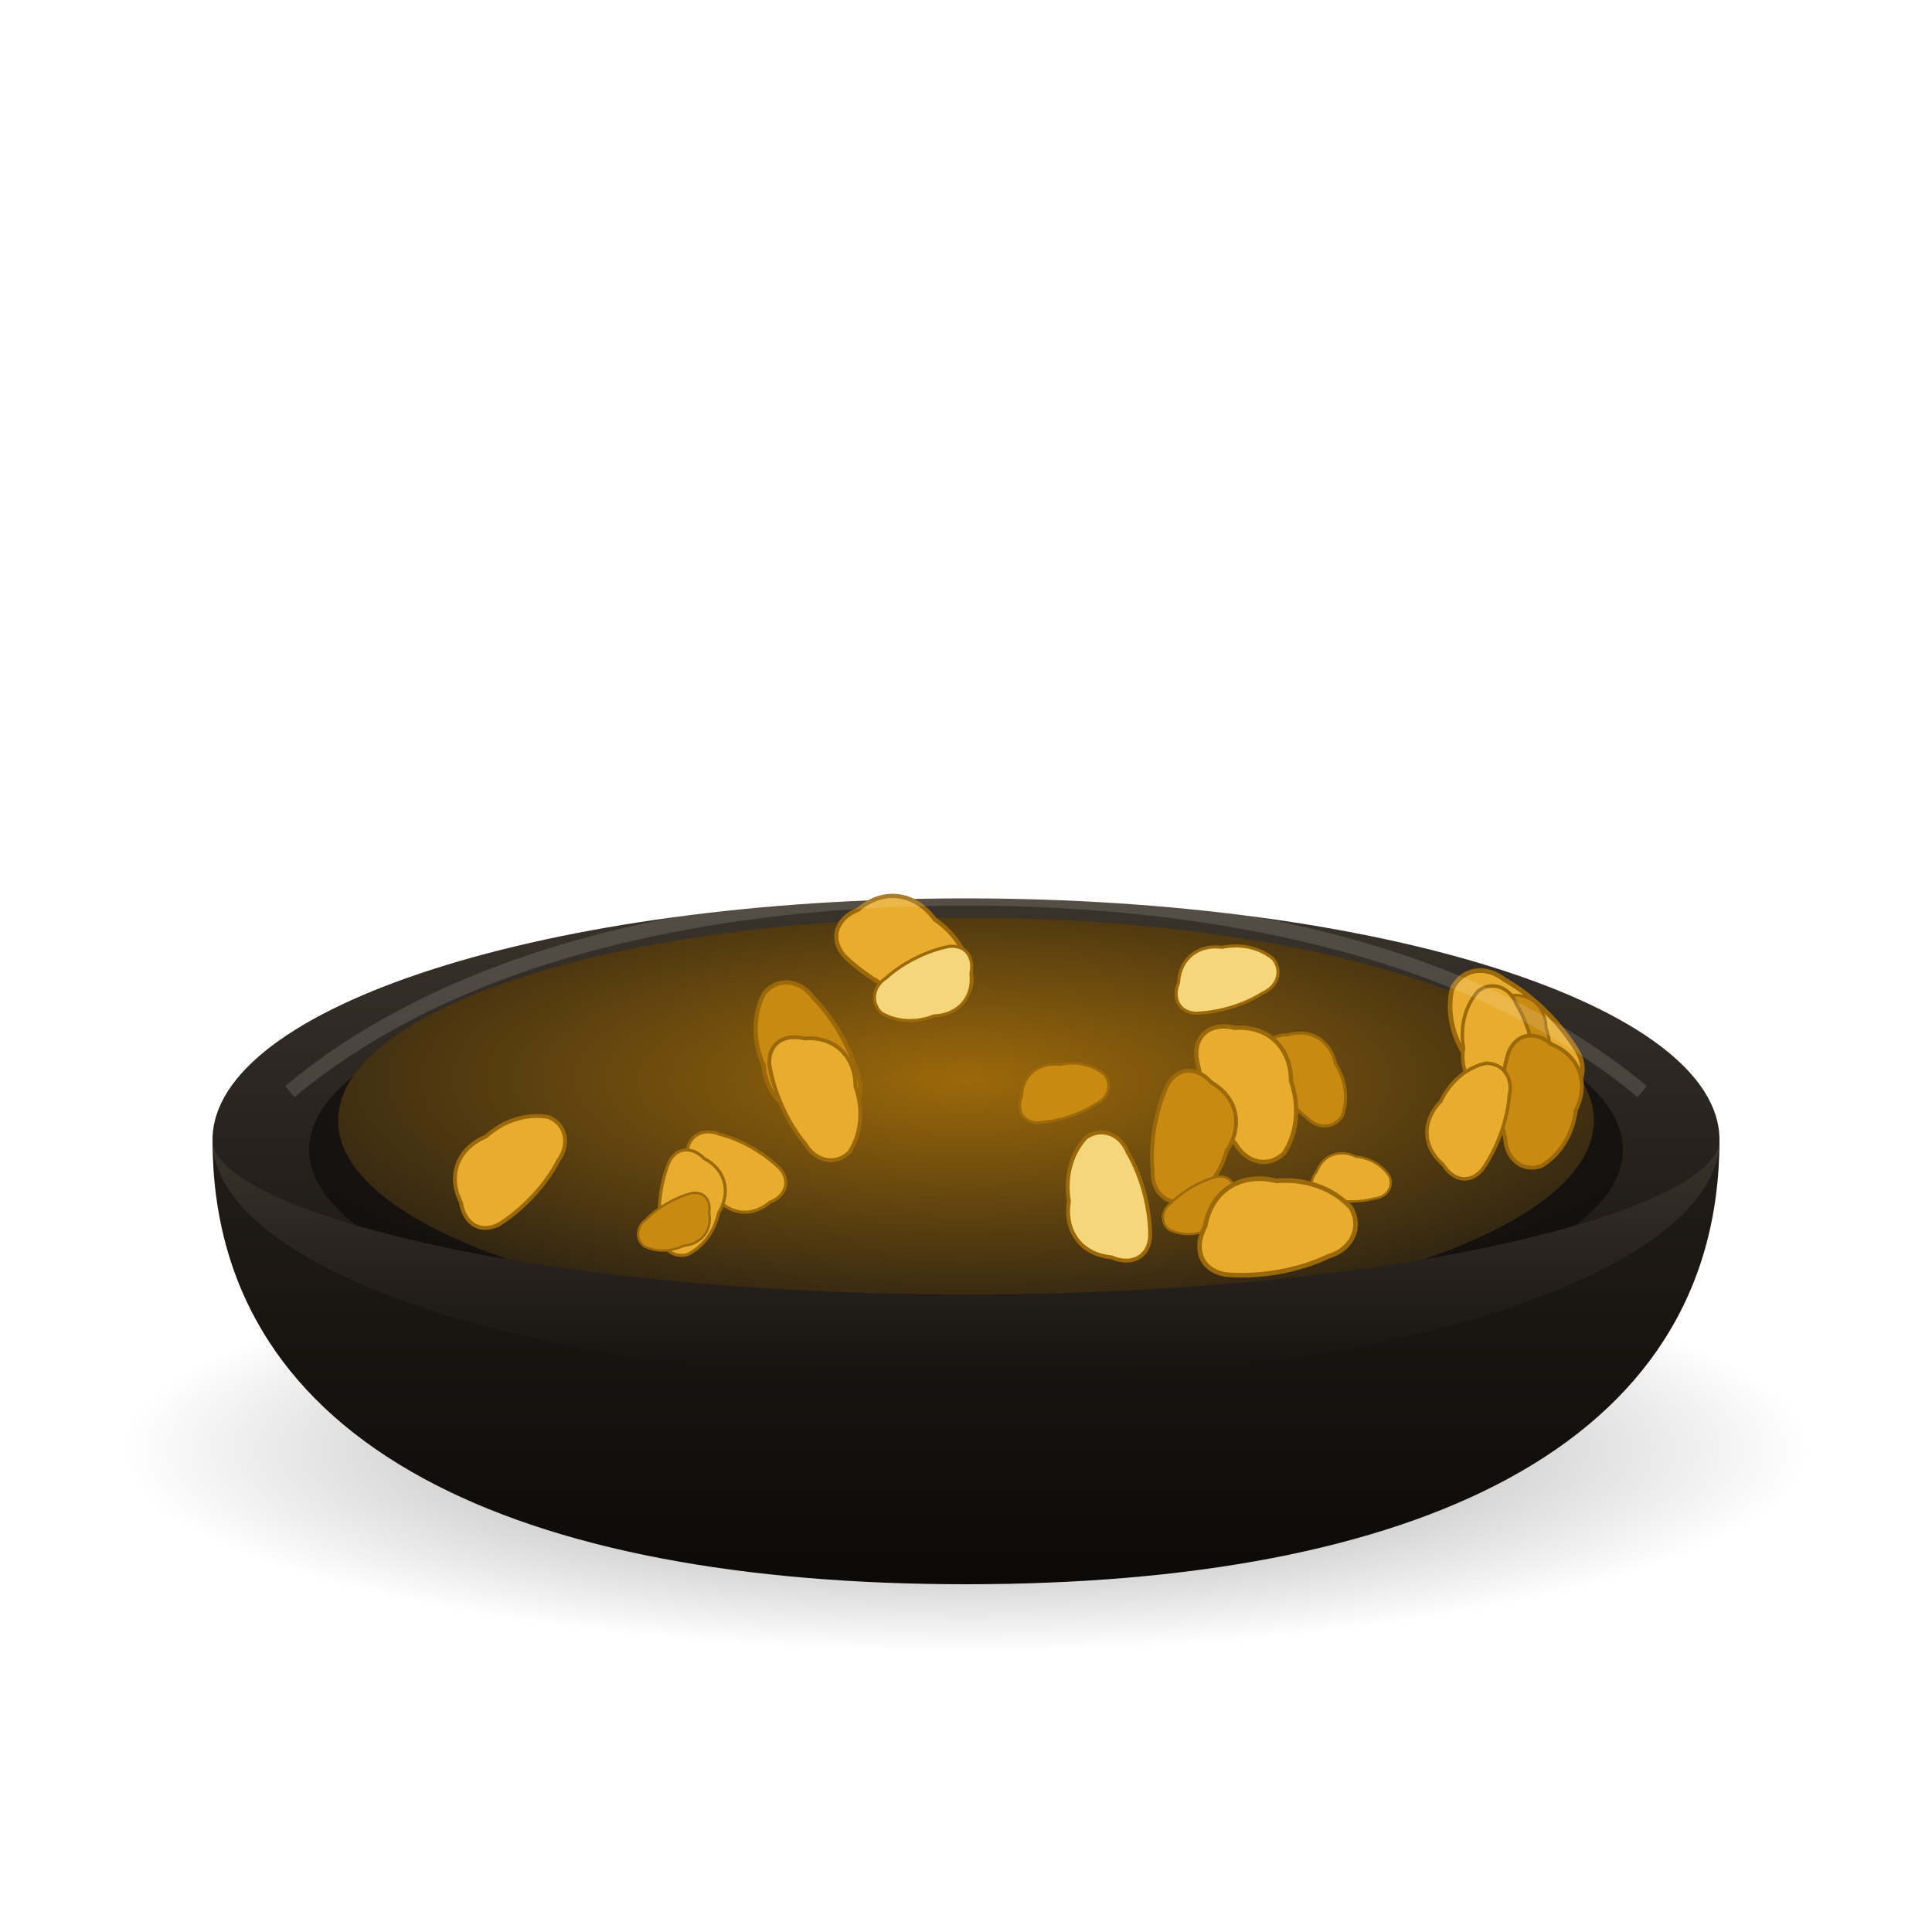
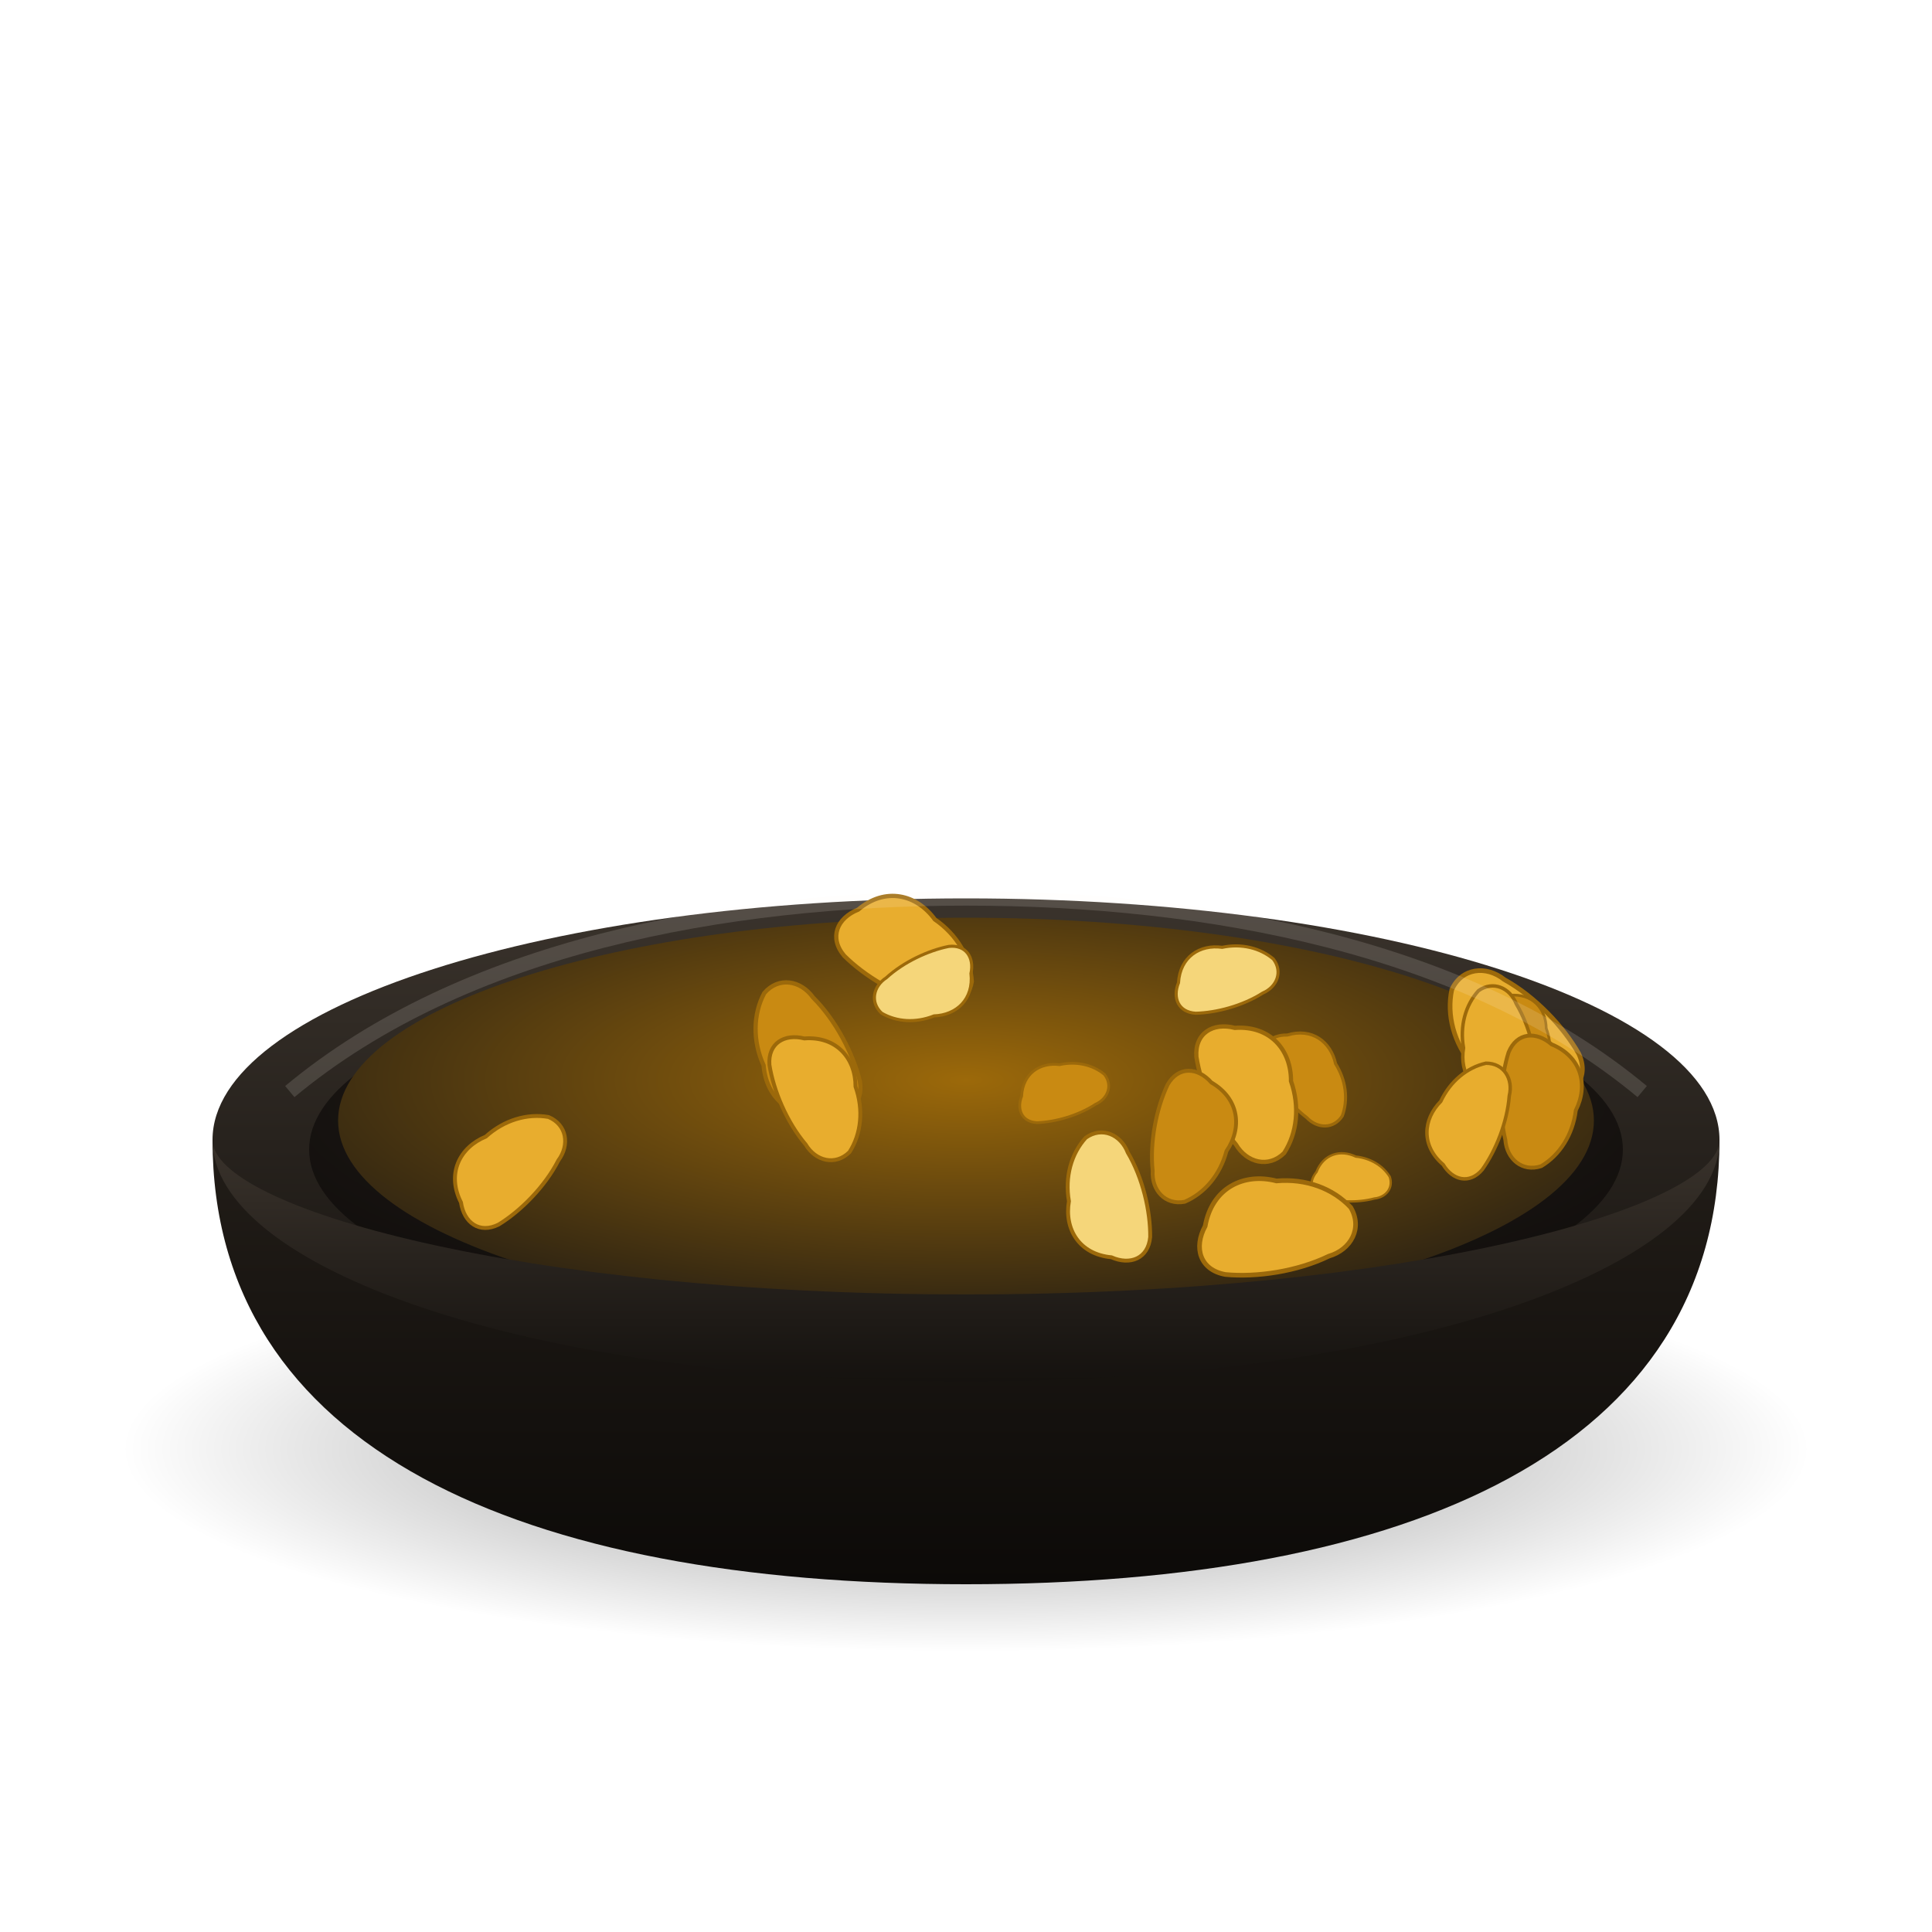
<svg xmlns="http://www.w3.org/2000/svg" viewBox="0 0 400 400" class="" role="presentation" aria-hidden="true" data-bowl="turmeric-finger">
  <defs>
    <radialGradient id="b-turmeric-finger-shadow" cx="50%" cy="50%" r="50%">
      <stop offset="0" stop-color="#000" stop-opacity="0.45" />
      <stop offset="1" stop-color="#000" stop-opacity="0" />
    </radialGradient>
    <linearGradient id="b-turmeric-finger-rim" x1="0" y1="0" x2="0" y2="1">
      <stop offset="0" stop-color="#3a332c" />
      <stop offset="1" stop-color="#15120f" />
    </linearGradient>
    <linearGradient id="b-turmeric-finger-body" x1="0" y1="0" x2="0" y2="1">
      <stop offset="0" stop-color="#221d18" />
      <stop offset="1" stop-color="#0c0a08" />
    </linearGradient>
    <radialGradient id="b-turmeric-finger-inner" cx="50%" cy="35%" r="65%">
      <stop offset="0" stop-color="#2a2420" />
      <stop offset="1" stop-color="#100d0b" />
    </radialGradient>
  </defs>
  <ellipse cx="200" cy="300" rx="176" ry="42" fill="url(#b-turmeric-finger-shadow)" />
  <path d="M 44 236 C 44 300, 108 328, 200 328 C 292 328, 356 300, 356 236 Z" fill="url(#b-turmeric-finger-body)" />
  <ellipse cx="200" cy="236" rx="156" ry="50" fill="url(#b-turmeric-finger-rim)" />
  <ellipse cx="200" cy="238" rx="136" ry="42" fill="url(#b-turmeric-finger-inner)" />
  <g>
    <defs>
      <radialGradient id="b-turmeric-finger-bed" cx="50%" cy="40%" r="70%">
        <stop offset="0" stop-color="#9c690a" />
        <stop offset="1" stop-color="#1a1714" />
      </radialGradient>
    </defs>
    <ellipse cx="200" cy="232" rx="130" ry="42" fill="url(#b-turmeric-finger-bed)" />
    <path d="M -13 -3 c 3 -6 9 -7 14 -4 c 5 1 9 4 11 8 c 1 4 -2 7 -6 7 c -6 1 -13 0 -18 -2 c -4 -2 -4 -6 -1 -9 z" transform="translate(189.5 197.0) rotate(23.2) scale(1.1)" fill="#e8ad2e" stroke="#9c690a" stroke-width="0.8" />
    <path d="M -13 -3 c 3 -6 9 -7 14 -4 c 5 1 9 4 11 8 c 1 4 -2 7 -6 7 c -6 1 -13 0 -18 -2 c -4 -2 -4 -6 -1 -9 z" transform="translate(254.5 201.6) rotate(336.9) scale(0.8)" fill="#f5d67a" stroke="#9c690a" stroke-width="0.8" />
    <path d="M -13 -3 c 3 -6 9 -7 14 -4 c 5 1 9 4 11 8 c 1 4 -2 7 -6 7 c -6 1 -13 0 -18 -2 c -4 -2 -4 -6 -1 -9 z" transform="translate(191.0 205.2) rotate(147.0) scale(0.8)" fill="#f5d67a" stroke="#9c690a" stroke-width="0.8" />
    <path d="M -13 -3 c 3 -6 9 -7 14 -4 c 5 1 9 4 11 8 c 1 4 -2 7 -6 7 c -6 1 -13 0 -18 -2 c -4 -2 -4 -6 -1 -9 z" transform="translate(311.1 214.8) rotate(218.5) scale(1.2)" fill="#e8ad2e" stroke="#9c690a" stroke-width="0.8" />
    <path d="M -13 -3 c 3 -6 9 -7 14 -4 c 5 1 9 4 11 8 c 1 4 -2 7 -6 7 c -6 1 -13 0 -18 -2 c -4 -2 -4 -6 -1 -9 z" transform="translate(315.6 214.9) rotate(58.1) scale(0.7)" fill="#c98a12" stroke="#9c690a" stroke-width="0.8" />
    <path d="M -13 -3 c 3 -6 9 -7 14 -4 c 5 1 9 4 11 8 c 1 4 -2 7 -6 7 c -6 1 -13 0 -18 -2 c -4 -2 -4 -6 -1 -9 z" transform="translate(309.2 215.5) rotate(248.6) scale(0.9)" fill="#e8ad2e" stroke="#9c690a" stroke-width="0.8" />
    <path d="M -13 -3 c 3 -6 9 -7 14 -4 c 5 1 9 4 11 8 c 1 4 -2 7 -6 7 c -6 1 -13 0 -18 -2 c -4 -2 -4 -6 -1 -9 z" transform="translate(165.0 217.0) rotate(234.5) scale(1.1)" fill="#c98a12" stroke="#9c690a" stroke-width="0.8" />
    <path d="M -13 -3 c 3 -6 9 -7 14 -4 c 5 1 9 4 11 8 c 1 4 -2 7 -6 7 c -6 1 -13 0 -18 -2 c -4 -2 -4 -6 -1 -9 z" transform="translate(271.9 223.5) rotate(46.6) scale(0.8)" fill="#c98a12" stroke="#9c690a" stroke-width="0.8" />
    <path d="M -13 -3 c 3 -6 9 -7 14 -4 c 5 1 9 4 11 8 c 1 4 -2 7 -6 7 c -6 1 -13 0 -18 -2 c -4 -2 -4 -6 -1 -9 z" transform="translate(220.7 225.2) rotate(336.2) scale(0.7)" fill="#c98a12" stroke="#9c690a" stroke-width="0.8" />
    <path d="M -13 -3 c 3 -6 9 -7 14 -4 c 5 1 9 4 11 8 c 1 4 -2 7 -6 7 c -6 1 -13 0 -18 -2 c -4 -2 -4 -6 -1 -9 z" transform="translate(260.1 226.8) rotate(59.4) scale(1.1)" fill="#e8ad2e" stroke="#9c690a" stroke-width="0.8" />
    <path d="M -13 -3 c 3 -6 9 -7 14 -4 c 5 1 9 4 11 8 c 1 4 -2 7 -6 7 c -6 1 -13 0 -18 -2 c -4 -2 -4 -6 -1 -9 z" transform="translate(170.6 227.7) rotate(59.2) scale(1.0)" fill="#e8ad2e" stroke="#9c690a" stroke-width="0.8" />
    <path d="M -13 -3 c 3 -6 9 -7 14 -4 c 5 1 9 4 11 8 c 1 4 -2 7 -6 7 c -6 1 -13 0 -18 -2 c -4 -2 -4 -6 -1 -9 z" transform="translate(319.2 229.4) rotate(85.8) scale(1.0)" fill="#c98a12" stroke="#9c690a" stroke-width="0.8" />
    <path d="M -13 -3 c 3 -6 9 -7 14 -4 c 5 1 9 4 11 8 c 1 4 -2 7 -6 7 c -6 1 -13 0 -18 -2 c -4 -2 -4 -6 -1 -9 z" transform="translate(304.2 230.4) rotate(283.8) scale(0.9)" fill="#e8ad2e" stroke="#9c690a" stroke-width="0.8" />
    <path d="M -13 -3 c 3 -6 9 -7 14 -4 c 5 1 9 4 11 8 c 1 4 -2 7 -6 7 c -6 1 -13 0 -18 -2 c -4 -2 -4 -6 -1 -9 z" transform="translate(247.0 236.9) rotate(93.5) scale(1.0)" fill="#c98a12" stroke="#9c690a" stroke-width="0.8" />
    <path d="M -13 -3 c 3 -6 9 -7 14 -4 c 5 1 9 4 11 8 c 1 4 -2 7 -6 7 c -6 1 -13 0 -18 -2 c -4 -2 -4 -6 -1 -9 z" transform="translate(105.6 240.3) rotate(306.6) scale(1.0)" fill="#e8ad2e" stroke="#9c690a" stroke-width="0.8" />
-     <path d="M -13 -3 c 3 -6 9 -7 14 -4 c 5 1 9 4 11 8 c 1 4 -2 7 -6 7 c -6 1 -13 0 -18 -2 c -4 -2 -4 -6 -1 -9 z" transform="translate(150.8 242.6) rotate(203.3) scale(0.8)" fill="#e8ad2e" stroke="#9c690a" stroke-width="0.8" />
    <path d="M -13 -3 c 3 -6 9 -7 14 -4 c 5 1 9 4 11 8 c 1 4 -2 7 -6 7 c -6 1 -13 0 -18 -2 c -4 -2 -4 -6 -1 -9 z" transform="translate(280.5 243.7) rotate(354.6) scale(0.6)" fill="#e8ad2e" stroke="#9c690a" stroke-width="0.8" />
    <path d="M -13 -3 c 3 -6 9 -7 14 -4 c 5 1 9 4 11 8 c 1 4 -2 7 -6 7 c -6 1 -13 0 -18 -2 c -4 -2 -4 -6 -1 -9 z" transform="translate(228.2 247.1) rotate(248.8) scale(1.0)" fill="#f5d67a" stroke="#9c690a" stroke-width="0.8" />
-     <path d="M -13 -3 c 3 -6 9 -7 14 -4 c 5 1 9 4 11 8 c 1 4 -2 7 -6 7 c -6 1 -13 0 -18 -2 c -4 -2 -4 -6 -1 -9 z" transform="translate(143.2 250.2) rotate(90.9) scale(0.8)" fill="#e8ad2e" stroke="#9c690a" stroke-width="0.8" />
-     <path d="M -13 -3 c 3 -6 9 -7 14 -4 c 5 1 9 4 11 8 c 1 4 -2 7 -6 7 c -6 1 -13 0 -18 -2 c -4 -2 -4 -6 -1 -9 z" transform="translate(248.2 250.8) rotate(143.8) scale(0.6)" fill="#c98a12" stroke="#9c690a" stroke-width="0.8" />
    <path d="M -13 -3 c 3 -6 9 -7 14 -4 c 5 1 9 4 11 8 c 1 4 -2 7 -6 7 c -6 1 -13 0 -18 -2 c -4 -2 -4 -6 -1 -9 z" transform="translate(265.5 252.9) rotate(343.6) scale(1.2)" fill="#e8ad2e" stroke="#9c690a" stroke-width="0.8" />
-     <path d="M -13 -3 c 3 -6 9 -7 14 -4 c 5 1 9 4 11 8 c 1 4 -2 7 -6 7 c -6 1 -13 0 -18 -2 c -4 -2 -4 -6 -1 -9 z" transform="translate(139.5 254.2) rotate(143.5) scale(0.6)" fill="#c98a12" stroke="#9c690a" stroke-width="0.8" />
  </g>
  <path d="M 44 236 C 44 262, 108 286, 200 286 C 292 286, 356 262, 356 236 C 356 250, 292 268, 200 268 C 108 268, 44 250, 44 236 Z" fill="url(#b-turmeric-finger-rim)" />
  <path d="M 60 226 C 96 196, 150 186, 200 186 C 250 186, 304 196, 340 226" fill="none" stroke="#fbf8f1" stroke-opacity="0.14" stroke-width="3" />
</svg>
